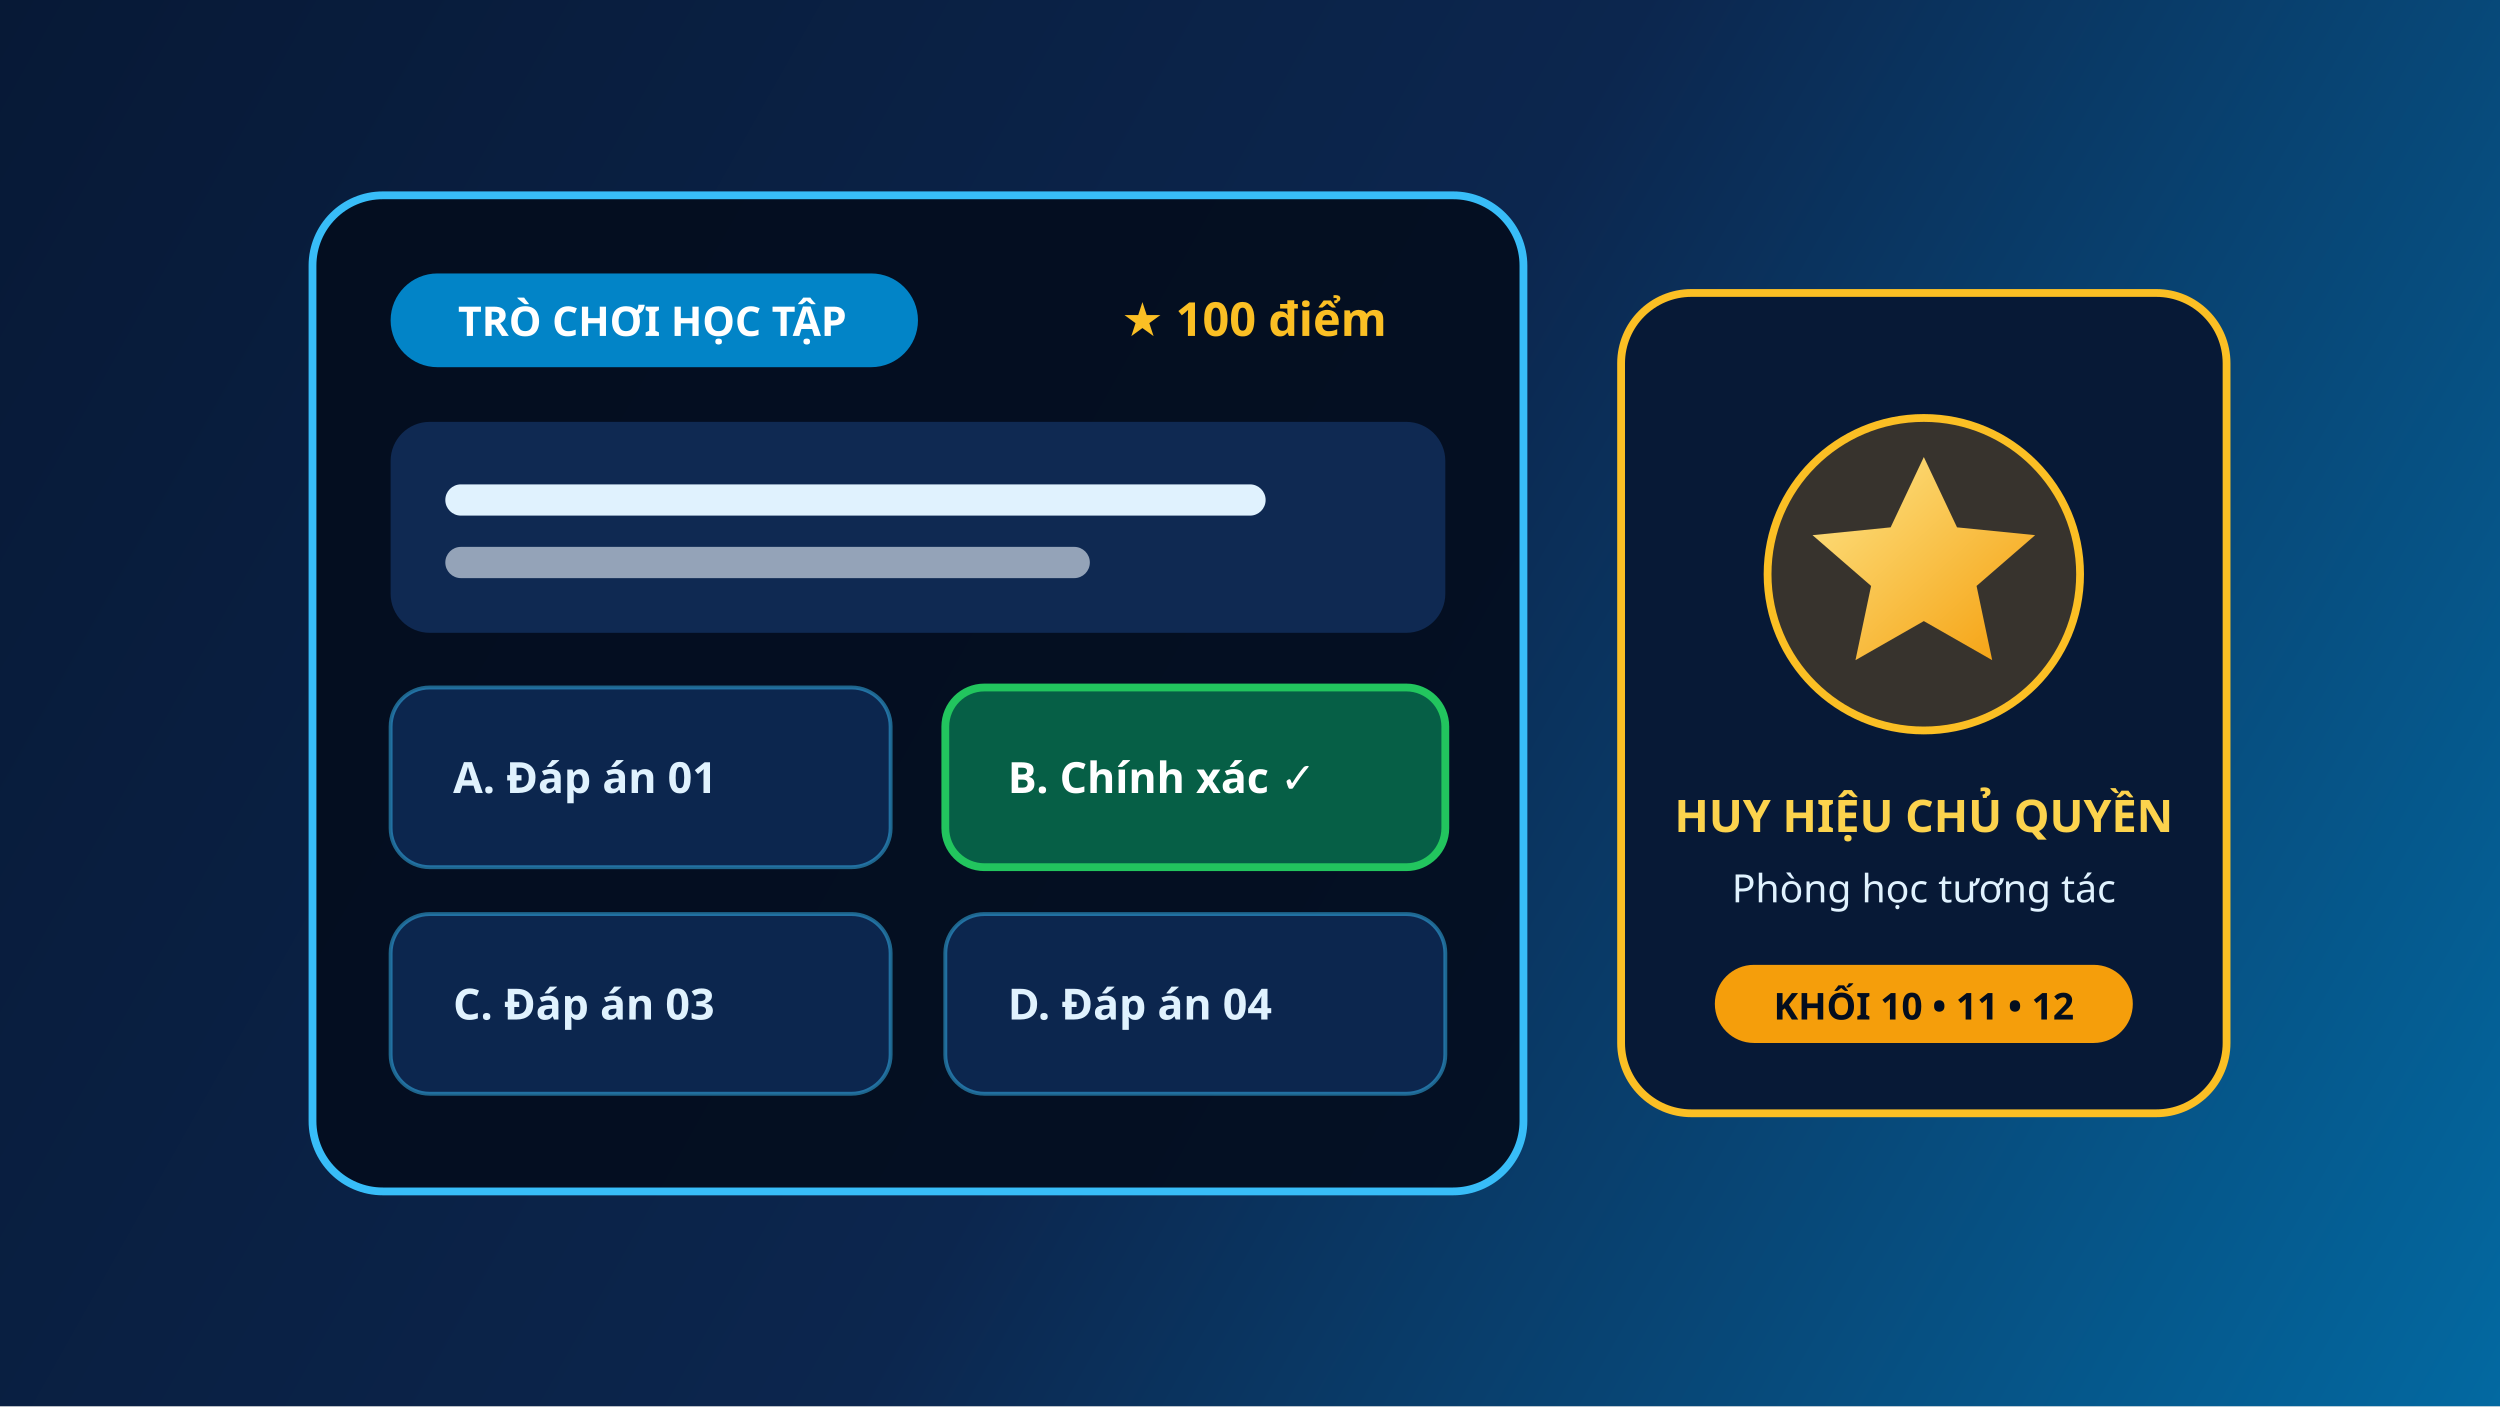
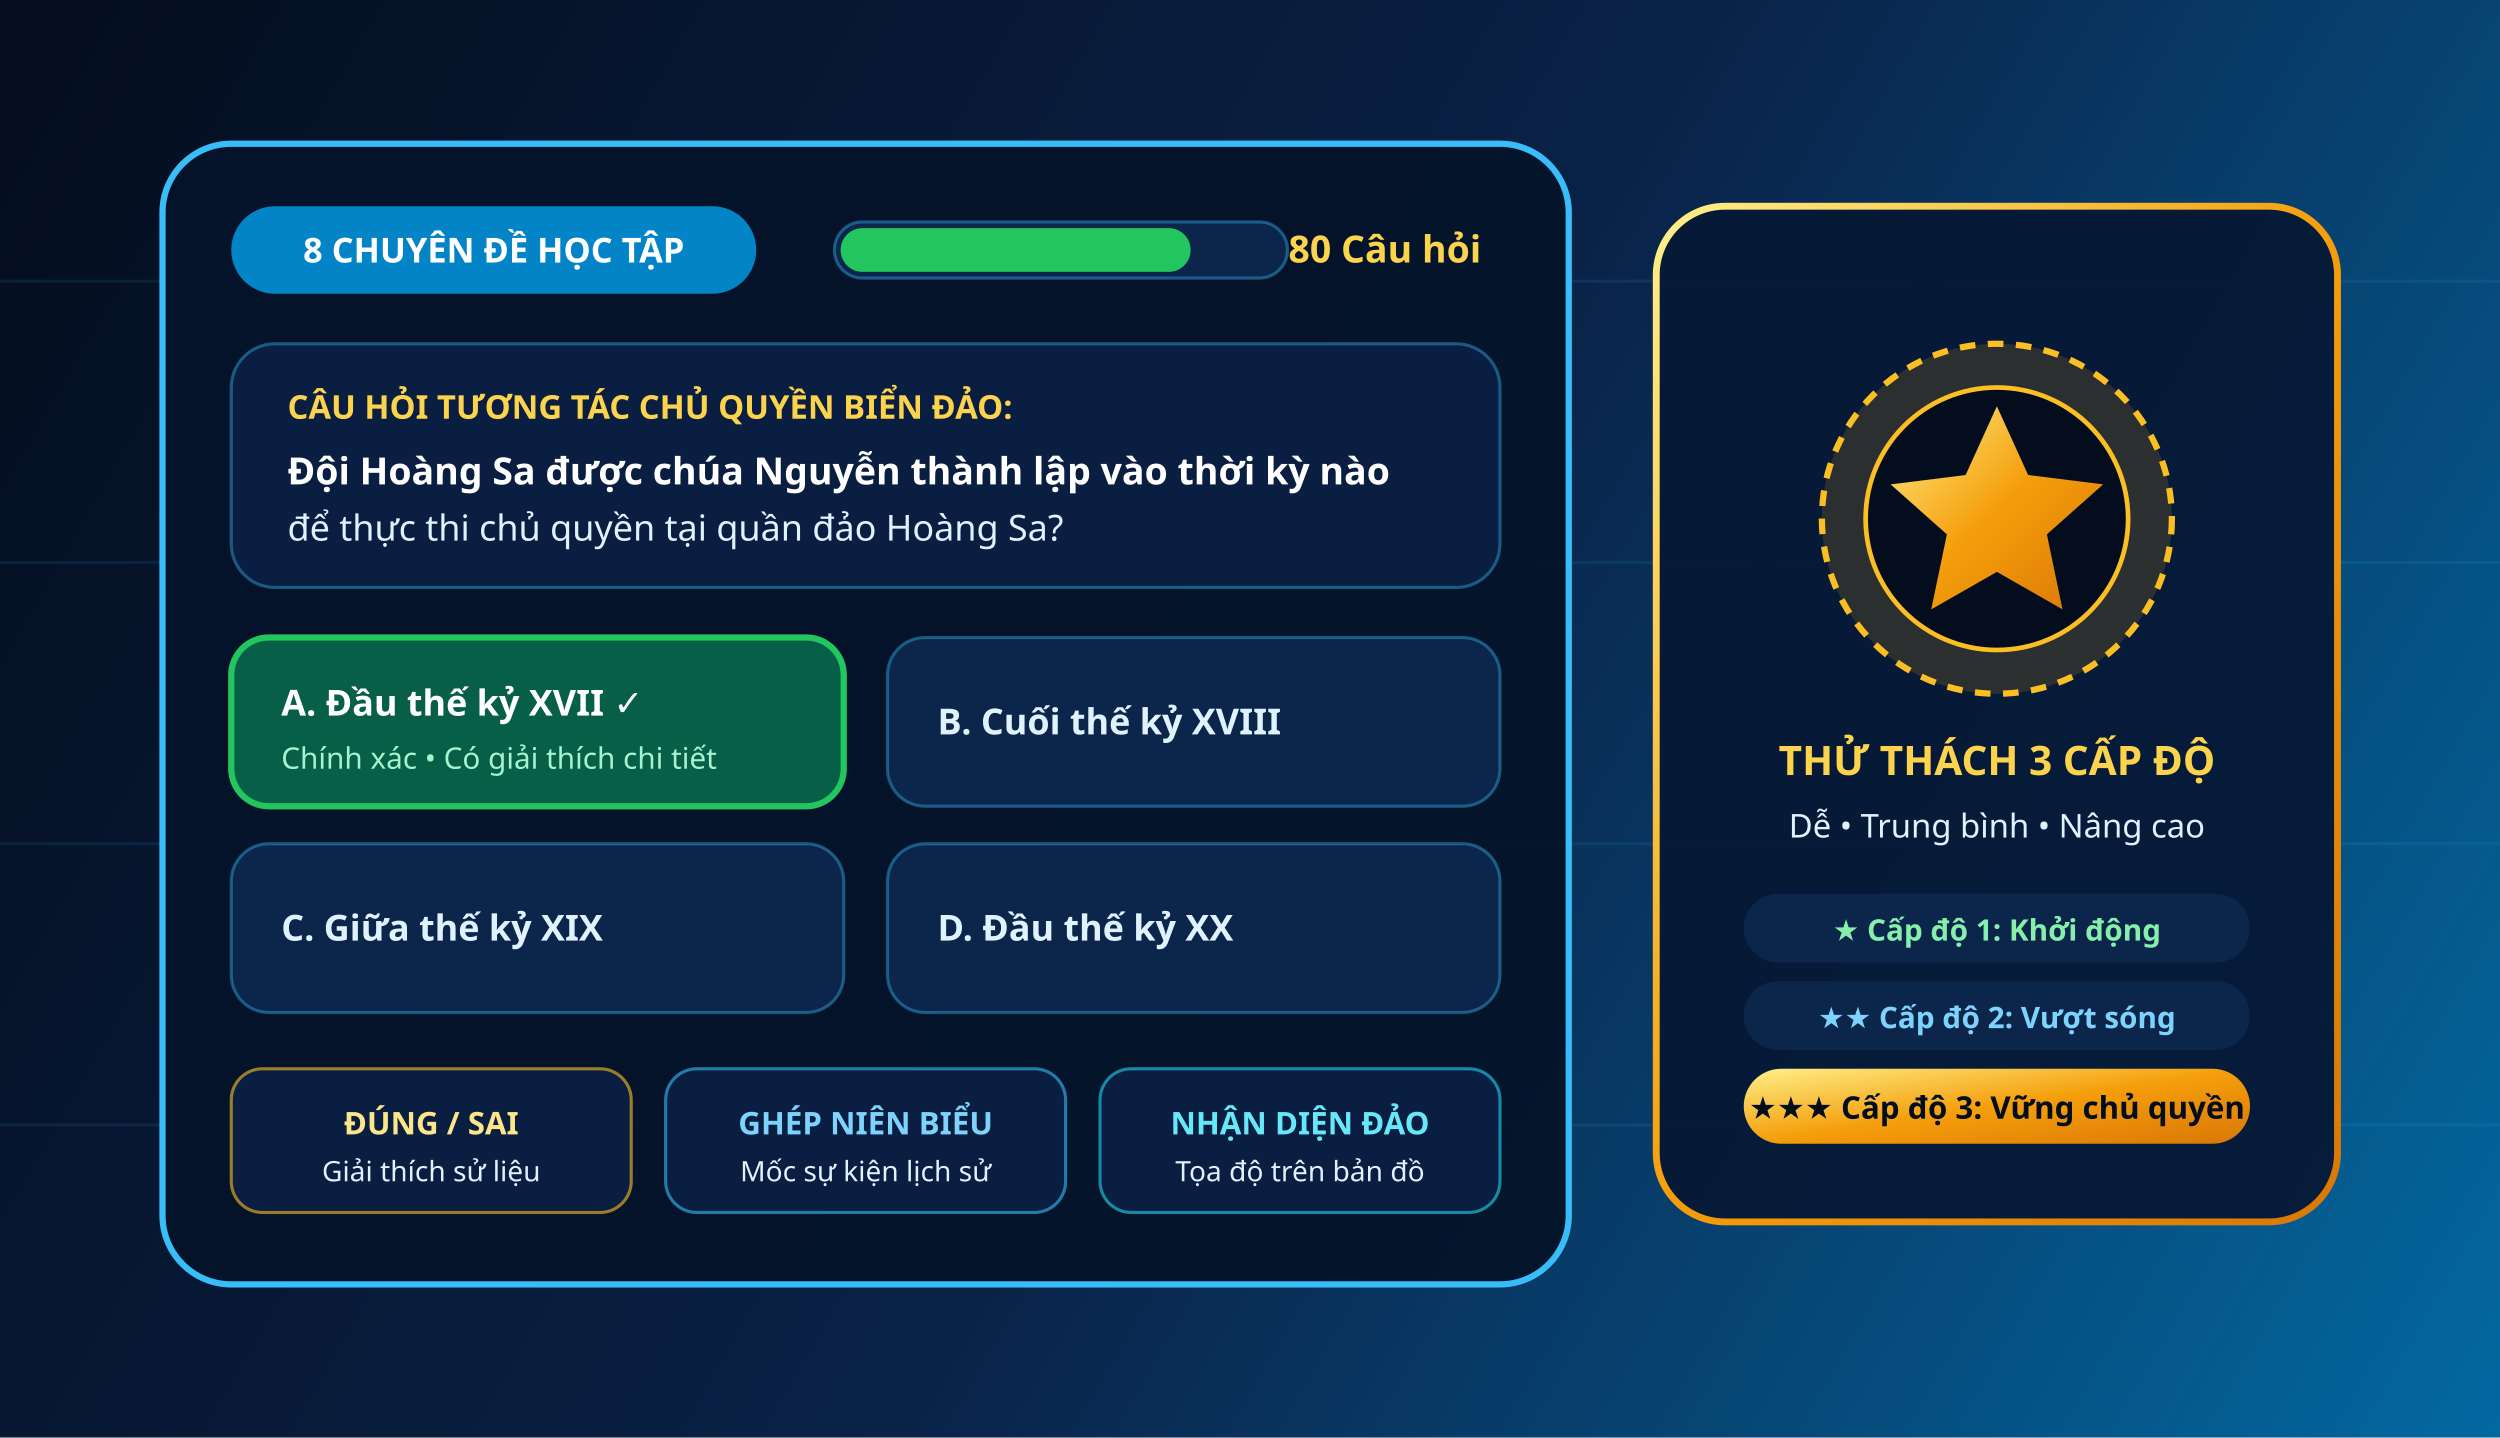
- <svg xmlns="http://www.w3.org/2000/svg" viewBox="0 0 640 360" fill="none">
+ <svg xmlns="http://www.w3.org/2000/svg" viewBox="0 0 800 460" fill="none">
  <defs>
-     <linearGradient id="bgClass" x1="0" y1="0" x2="640" y2="360" gradientUnits="userSpaceOnUse">
-       <stop offset="0%" stop-color="#071936" />
-       <stop offset="50%" stop-color="#0C264E" />
+     <linearGradient id="classBg" x1="0" y1="0" x2="800" y2="460" gradientUnits="userSpaceOnUse">
+       <stop offset="0%" stop-color="#040D1D" />
+       <stop offset="52%" stop-color="#0A2248" />
      <stop offset="100%" stop-color="#0369A1" />
    </linearGradient>
-     <linearGradient id="trophyGold" x1="0" y1="0" x2="1" y2="1">
-       <stop offset="0%" stop-color="#FDE68A" />
-       <stop offset="100%" stop-color="#F59E0B" />
+     <linearGradient id="goldMedal" x1="0" y1="0" x2="1" y2="1">
+       <stop offset="0%" stop-color="#FEF08A" />
+       <stop offset="50%" stop-color="#F59E0B" />
+       <stop offset="100%" stop-color="#D97706" />
    </linearGradient>
  </defs>
-   <rect width="640" height="360" fill="url(#bgClass)" />
-   <g transform="translate(80, 50)">
-     <rect width="310" height="255" rx="18" fill="#040D1D" fill-opacity="0.9" stroke="#38BDF8" stroke-width="2" />
-     <rect x="20" y="20" width="135" height="24" rx="12" fill="#0284C7" />
-     <text x="87" y="36" text-anchor="middle" fill="#FFFFFF" font-family="sans-serif" font-size="10.5" font-weight="800">TRÒ CHƠI HỌC TẬP</text>
-     <text x="275" y="36" text-anchor="end" fill="#FBBF24" font-family="sans-serif" font-size="12" font-weight="800">★ 100 điểm</text>
-     <rect x="20" y="58" width="270" height="54" rx="10" fill="#0F2952" />
-     <rect x="34" y="74" width="210" height="8" rx="4" fill="#E0F2FE" />
-     <rect x="34" y="90" width="165" height="8" rx="4" fill="#94A3B8" />
-     <rect x="20" y="126" width="128" height="46" rx="10" fill="#0C264E" stroke="#38BDF8" stroke-opacity="0.5" />
-     <text x="36" y="153" fill="#E0F2FE" font-family="sans-serif" font-size="11" font-weight="700">A. Đáp án 01</text>
-     <rect x="162" y="126" width="128" height="46" rx="10" fill="#065F46" stroke="#22C55E" stroke-width="2" />
-     <text x="178" y="153" fill="#FFFFFF" font-family="sans-serif" font-size="11" font-weight="800">B. Chính xác ✓</text>
-     <rect x="20" y="184" width="128" height="46" rx="10" fill="#0C264E" stroke="#38BDF8" stroke-opacity="0.5" />
-     <text x="36" y="211" fill="#E0F2FE" font-family="sans-serif" font-size="11" font-weight="700">C. Đáp án 03</text>
-     <rect x="162" y="184" width="128" height="46" rx="10" fill="#0C264E" stroke="#38BDF8" stroke-opacity="0.5" />
-     <text x="178" y="211" fill="#E0F2FE" font-family="sans-serif" font-size="11" font-weight="700">D. Đáp án 04</text>
+   <rect width="800" height="460" fill="url(#classBg)" />
+   <g stroke="#38BDF8" stroke-opacity="0.1" stroke-width="1">
+     <line x1="0" y1="90" x2="800" y2="90" />
+     <line x1="0" y1="180" x2="800" y2="180" />
+     <line x1="0" y1="270" x2="800" y2="270" />
+     <line x1="0" y1="360" x2="800" y2="360" />
  </g>
-   <g transform="translate(415, 75)">
-     <rect width="155" height="210" rx="18" fill="#071936" stroke="#FBBF24" stroke-width="2" />
-     <circle cx="77.5" cy="72" r="40" fill="#F59E0B" fill-opacity="0.2" stroke="#FBBF24" stroke-width="2" />
-     <polygon points="77.5,42 86,60 106,62 91,75 95,94 77.5,84 60,94 64,75 49,62 69,60" fill="url(#trophyGold)" />
-     <text x="77.5" y="138" text-anchor="middle" fill="#FCD34D" font-family="sans-serif" font-size="11.5" font-weight="800">HUY HIỆU CHỦ QUYỀN</text>
-     <text x="77.5" y="156" text-anchor="middle" fill="#E0F2FE" font-family="sans-serif" font-size="10">Phòng học tương tác</text>
-     <rect x="24" y="172" width="107" height="20" rx="10" fill="#F59E0B" />
-     <text x="77.5" y="186" text-anchor="middle" fill="#040D1D" font-family="sans-serif" font-size="9.5" font-weight="800">KHỐI 10 • 11 • 12</text>
+   <g transform="translate(52, 46)">
+     <rect width="450" height="365" rx="22" fill="#051329" fill-opacity="0.95" stroke="#38BDF8" stroke-width="2" />
+     <rect x="22" y="20" width="168" height="28" rx="14" fill="#0284C7" />
+     <text x="106" y="38" text-anchor="middle" fill="#FFFFFF" font-family="sans-serif" font-size="11" font-weight="800">8 CHUYÊN ĐỀ HỌC TẬP</text>
+     <rect x="215" y="25" width="145" height="18" rx="9" fill="#0B254B" stroke="#38BDF8" stroke-opacity="0.4" />
+     <rect x="217" y="27" width="112" height="14" rx="7" fill="#22C55E" />
+     <text x="422" y="38" text-anchor="end" fill="#FCD34D" font-family="sans-serif" font-size="12" font-weight="800">80 Câu hỏi</text>
+     <rect x="22" y="64" width="406" height="78" rx="14" fill="#091E40" stroke="#38BDF8" stroke-opacity="0.4" />
+     <text x="40" y="88" fill="#FCD34D" font-family="sans-serif" font-size="10.5" font-weight="800">CÂU HỎI TƯƠNG TÁC CHỦ QUYỀN BIỂN ĐẢO:</text>
+     <text x="40" y="109" fill="#FFFFFF" font-family="sans-serif" font-size="12" font-weight="700">Đội Hoàng Sa được chúa Nguyễn thành lập vào thời kỳ nào</text>
+     <text x="40" y="127" fill="#E0F2FE" font-family="sans-serif" font-size="11.5">để thực thi chủ quyền tại quần đảo Hoàng Sa?</text>
+     <rect x="22" y="158" width="196" height="54" rx="12" fill="#065F46" stroke="#22C55E" stroke-width="2" />
+     <text x="38" y="183" fill="#FFFFFF" font-family="sans-serif" font-size="11.5" font-weight="800">A. Đầu thế kỷ XVII ✓</text>
+     <text x="38" y="200" fill="#A7F3D0" font-family="sans-serif" font-size="9.5">Chính xác • Có giải thích chi tiết</text>
+     <rect x="232" y="158" width="196" height="54" rx="12" fill="#0B254B" stroke="#38BDF8" stroke-opacity="0.4" />
+     <text x="248" y="189" fill="#E0F2FE" font-family="sans-serif" font-size="11.5" font-weight="600">B. Cuối thế kỷ XVIII</text>
+     <rect x="22" y="224" width="196" height="54" rx="12" fill="#0B254B" stroke="#38BDF8" stroke-opacity="0.4" />
+     <text x="38" y="255" fill="#E0F2FE" font-family="sans-serif" font-size="11.5" font-weight="600">C. Giữa thế kỷ XIX</text>
+     <rect x="232" y="224" width="196" height="54" rx="12" fill="#0B254B" stroke="#38BDF8" stroke-opacity="0.4" />
+     <text x="248" y="255" fill="#E0F2FE" font-family="sans-serif" font-size="11.5" font-weight="600">D. Đầu thế kỷ XX</text>
+     <g transform="translate(22, 296)">
+       <rect width="128" height="46" rx="10" fill="#091E40" stroke="#FBBF24" stroke-opacity="0.6" />
+       <text x="64" y="21" text-anchor="middle" fill="#FDE68A" font-family="sans-serif" font-size="10" font-weight="800">ĐÚNG / SAI</text>
+       <text x="64" y="36" text-anchor="middle" fill="#E0F2FE" font-family="sans-serif" font-size="9">Giải thích sử liệu</text>
+       <rect x="139" y="0" width="128" height="46" rx="10" fill="#091E40" stroke="#38BDF8" stroke-opacity="0.6" />
+       <text x="203" y="21" text-anchor="middle" fill="#7DD3FC" font-family="sans-serif" font-size="10" font-weight="800">GHÉP NIÊN BIỂU</text>
+       <text x="203" y="36" text-anchor="middle" fill="#E0F2FE" font-family="sans-serif" font-size="9">Mốc sự kiện lịch sử</text>
+       <rect x="278" y="0" width="128" height="46" rx="10" fill="#091E40" stroke="#22D3EE" stroke-opacity="0.6" />
+       <text x="342" y="21" text-anchor="middle" fill="#67E8F9" font-family="sans-serif" font-size="10" font-weight="800">NHẬN DIỆN ĐẢO</text>
+       <text x="342" y="36" text-anchor="middle" fill="#E0F2FE" font-family="sans-serif" font-size="9">Tọa độ trên bản đồ</text>
+     </g>
+   </g>
+   <g transform="translate(530, 66)">
+     <rect width="218" height="325" rx="22" fill="#071936" fill-opacity="0.96" stroke="url(#goldMedal)" stroke-width="2.2" />
+     <circle cx="109" cy="100" r="56" fill="#F59E0B" fill-opacity="0.16" stroke="#FBBF24" stroke-width="2" stroke-dasharray="5 4" />
+     <circle cx="109" cy="100" r="42" fill="#040D1D" stroke="#FBBF24" stroke-width="1.5" />
+     <polygon points="109,64 119,86 143,89 125,105 130,129 109,117 88,129 93,105 75,89 99,86" fill="url(#goldMedal)" />
+     <text x="109" y="182" text-anchor="middle" fill="#FCD34D" font-family="sans-serif" font-size="13" font-weight="900">THỬ THÁCH 3 CẤP ĐỘ</text>
+     <text x="109" y="202" text-anchor="middle" fill="#E0F2FE" font-family="sans-serif" font-size="10.5">Dễ • Trung bình • Nâng cao</text>
+     <rect x="28" y="220" width="162" height="22" rx="11" fill="#0B254B" />
+     <text x="109" y="235" text-anchor="middle" fill="#86EFAC" font-family="sans-serif" font-size="9.5" font-weight="700">★ Cấp độ 1: Khởi động</text>
+     <rect x="28" y="248" width="162" height="22" rx="11" fill="#0B254B" />
+     <text x="109" y="263" text-anchor="middle" fill="#7DD3FC" font-family="sans-serif" font-size="9.5" font-weight="700">★★ Cấp độ 2: Vượt sóng</text>
+     <rect x="28" y="276" width="162" height="24" rx="12" fill="url(#goldMedal)" />
+     <text x="109" y="292" text-anchor="middle" fill="#040D1D" font-family="sans-serif" font-size="10" font-weight="900">★★★ Cấp độ 3: Vững chủ quyền</text>
  </g>
</svg>
